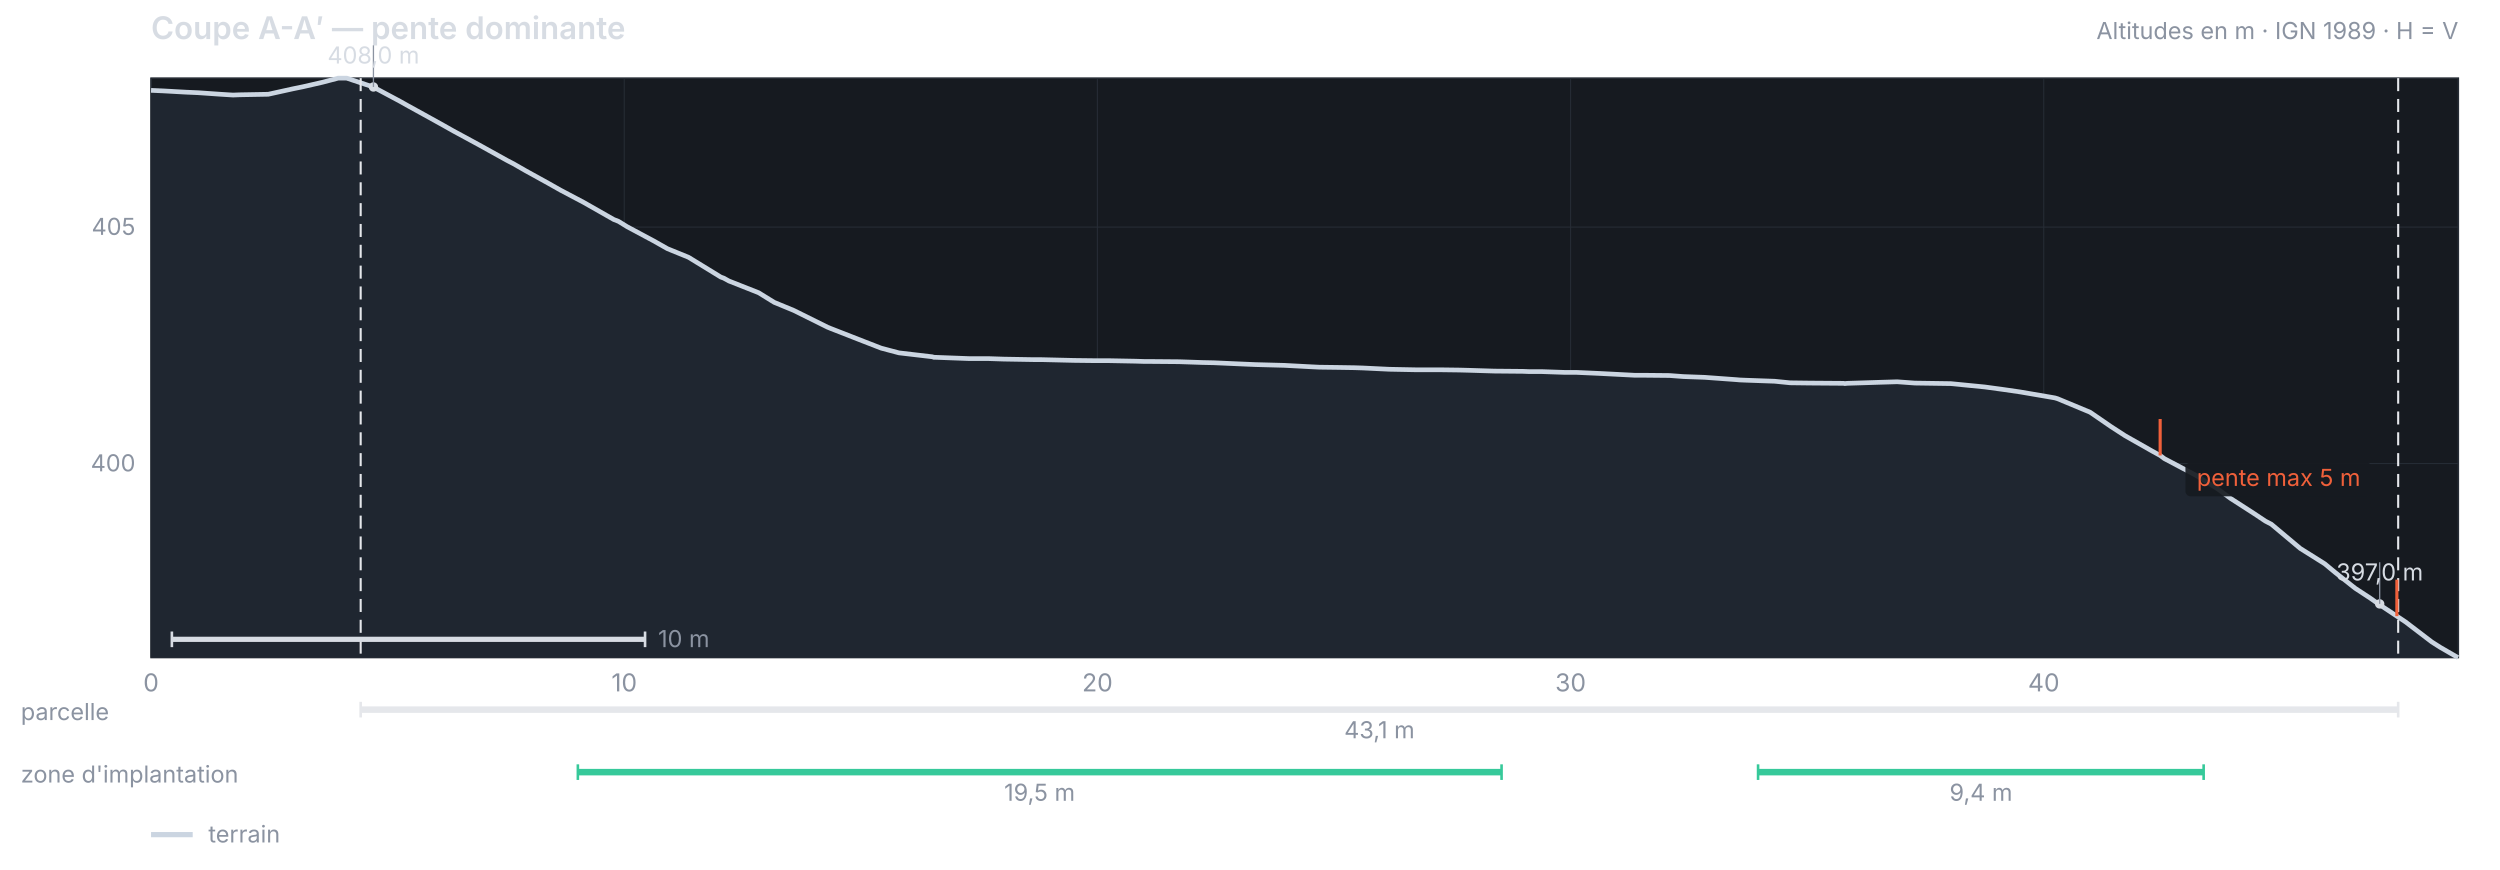
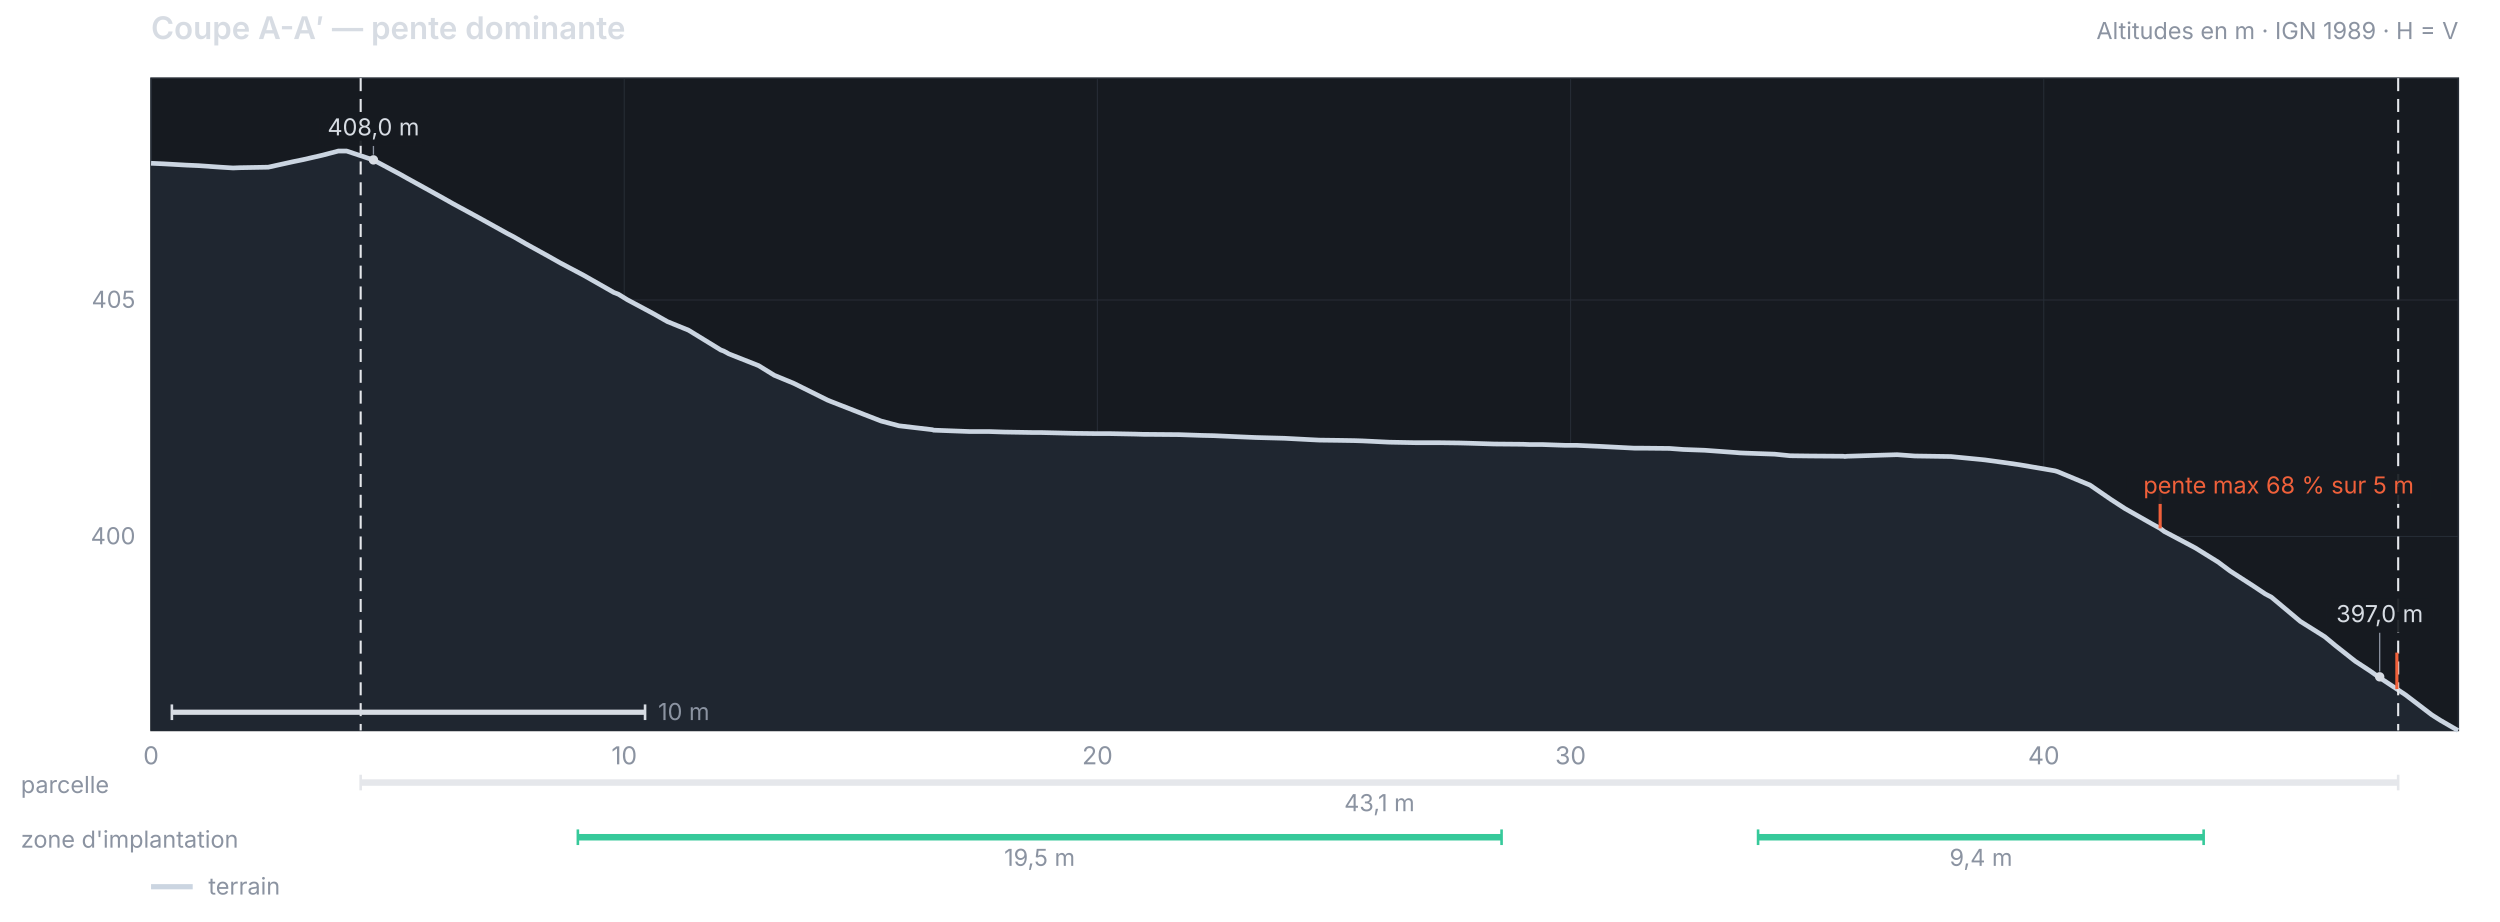
- <svg xmlns="http://www.w3.org/2000/svg" viewBox="0 0 960 334" width="960" height="334" role="img" aria-label="Coupe A-A′ — pente dominante" font-family="Inter, Helvetica, Arial, sans-serif" data-plot-x0="58.0" data-plot-x1="944.0" style="background:#0f1115">
+ <svg xmlns="http://www.w3.org/2000/svg" viewBox="0 0 960 354" width="960" height="354" role="img" aria-label="Coupe A-A′ — pente dominante" font-family="Inter, Helvetica, Arial, sans-serif" data-plot-x0="58.0" data-plot-x1="944.0" style="background:#0f1115">
  <text x="58" y="15" font-size="12" font-weight="600" fill="#d7dce3">Coupe A-A′ — pente dominante</text>
  <text x="944" y="15" text-anchor="end" font-size="9" fill="#8b93a1">Altitudes en m · IGN 1989 · H = V</text>
-   <rect x="58.0" y="30" width="886.0" height="222.5" fill="#161a20" stroke="#262c35" stroke-width="0.6" />
-   <line x1="58.0" y1="30" x2="58.0" y2="252.5" stroke="#262c35" stroke-width="0.4" />
-   <text x="58.0" y="265.5" text-anchor="middle" font-size="9.5" fill="#8b93a1">0</text>
-   <line x1="239.7" y1="30" x2="239.7" y2="252.5" stroke="#262c35" stroke-width="0.4" />
-   <text x="239.7" y="265.5" text-anchor="middle" font-size="9.5" fill="#8b93a1">10</text>
-   <line x1="421.4" y1="30" x2="421.4" y2="252.5" stroke="#262c35" stroke-width="0.4" />
-   <text x="421.4" y="265.5" text-anchor="middle" font-size="9.5" fill="#8b93a1">20</text>
-   <line x1="603.1" y1="30" x2="603.1" y2="252.5" stroke="#262c35" stroke-width="0.4" />
-   <text x="603.1" y="265.5" text-anchor="middle" font-size="9.5" fill="#8b93a1">30</text>
-   <line x1="784.8" y1="30" x2="784.8" y2="252.5" stroke="#262c35" stroke-width="0.4" />
-   <text x="784.8" y="265.5" text-anchor="middle" font-size="9.5" fill="#8b93a1">40</text>
-   <line x1="58.0" y1="178.0" x2="944.0" y2="178.0" stroke="#262c35" stroke-width="0.4" />
-   <text x="52.0" y="181.0" text-anchor="end" font-size="9" fill="#8b93a1">400</text>
-   <line x1="58.0" y1="87.2" x2="944.0" y2="87.2" stroke="#262c35" stroke-width="0.4" />
-   <text x="52.0" y="90.2" text-anchor="end" font-size="9" fill="#8b93a1">405</text>
-   <polygon points="58.0,34.7 62.6,34.9 71.5,35.4 76.1,35.6 84.7,36.2 89.5,36.5 92.0,36.4 103.0,36.2 112.5,34.1 116.4,33.3 123.8,31.6 129.9,30.0 133.1,30.0 143.3,33.4 153.6,38.9 156.8,40.7 162.8,44.0 170.2,48.1 174.1,50.3 183.7,55.5 194.7,61.6 197.2,62.9 201.9,65.6 210.6,70.4 215.2,73.0 224.1,77.7 235.7,84.3 237.5,85.0 240.9,87.1 251.0,92.5 256.3,95.5 264.4,98.8 276.8,106.4 277.9,106.8 279.9,107.9 291.3,112.4 297.3,116.1 304.8,119.2 317.9,125.7 318.2,125.8 318.9,126.1 331.7,131.1 338.4,133.7 345.2,135.5 358.0,137.0 358.6,137.2 358.9,137.2 372.1,137.7 379.5,137.7 385.5,137.9 397.0,138.1 399.0,138.1 400.0,138.1 412.4,138.4 420.5,138.5 425.9,138.5 436.1,138.7 439.3,138.8 441.1,138.8 452.8,138.9 461.6,139.2 466.2,139.3 475.1,139.7 479.7,139.9 482.1,140.0 493.2,140.3 502.6,140.8 506.6,141.0 514.1,141.1 520.1,141.2 523.2,141.3 533.5,141.8 543.7,142.0 547.0,142.0 553.1,142.0 560.4,142.1 564.2,142.2 573.9,142.5 584.8,142.6 587.3,142.7 592.2,142.7 600.8,143.0 605.3,143.0 614.2,143.4 625.8,144.0 627.7,144.1 631.2,144.1 641.1,144.2 646.4,144.6 654.6,144.9 666.9,145.8 668.0,145.9 670.3,146.0 681.5,146.4 687.4,147.0 695.0,147.1 707.9,147.2 708.4,147.3 709.3,147.2 721.9,146.8 728.5,146.6 735.3,147.1 748.3,147.3 748.8,147.3 749.0,147.3 762.2,148.6 769.5,149.6 775.7,150.5 787.4,152.5 789.1,152.8 790.1,153.1 802.6,158.3 810.6,163.8 816.0,167.3 826.4,173.2 829.5,174.9 831.1,176.1 843.0,182.4 851.7,187.8 856.4,191.3 865.4,197.1 869.9,200.1 872.2,201.3 883.3,210.6 892.7,216.5 896.8,219.9 904.4,225.9 910.2,229.7 913.3,231.9 923.7,238.8 933.8,246.5 937.1,248.6 943.5,252.3 943.9,252.5 943.9,252.5 58.0,252.5" fill="#1f2630" stroke="none" />
-   <polyline points="58.0,34.7 62.6,34.9 71.5,35.4 76.1,35.6 84.7,36.2 89.5,36.5 92.0,36.4 103.0,36.2 112.5,34.1 116.4,33.3 123.8,31.6 129.9,30.0 133.1,30.0 143.3,33.4 153.6,38.9 156.8,40.7 162.8,44.0 170.2,48.1 174.1,50.3 183.7,55.5 194.7,61.6 197.2,62.9 201.9,65.6 210.6,70.4 215.2,73.0 224.1,77.7 235.7,84.3 237.5,85.0 240.9,87.1 251.0,92.5 256.3,95.5 264.4,98.8 276.8,106.4 277.9,106.8 279.9,107.9 291.3,112.4 297.3,116.1 304.8,119.2 317.9,125.7 318.2,125.8 318.9,126.1 331.7,131.1 338.4,133.7 345.2,135.5 358.0,137.0 358.6,137.2 358.9,137.2 372.1,137.7 379.5,137.7 385.5,137.9 397.0,138.1 399.0,138.1 400.0,138.1 412.4,138.4 420.5,138.5 425.9,138.5 436.1,138.7 439.3,138.8 441.1,138.8 452.8,138.9 461.6,139.2 466.2,139.3 475.1,139.7 479.7,139.9 482.1,140.0 493.2,140.3 502.6,140.8 506.6,141.0 514.1,141.1 520.1,141.2 523.2,141.3 533.5,141.8 543.7,142.0 547.0,142.0 553.1,142.0 560.4,142.1 564.2,142.2 573.9,142.5 584.8,142.6 587.3,142.7 592.2,142.7 600.8,143.0 605.3,143.0 614.2,143.4 625.8,144.0 627.7,144.1 631.2,144.1 641.1,144.2 646.4,144.6 654.6,144.9 666.9,145.8 668.0,145.9 670.3,146.0 681.5,146.4 687.4,147.0 695.0,147.1 707.9,147.2 708.4,147.3 709.3,147.2 721.9,146.8 728.5,146.6 735.3,147.1 748.3,147.3 748.8,147.3 749.0,147.3 762.2,148.6 769.5,149.6 775.7,150.5 787.4,152.5 789.1,152.8 790.1,153.1 802.6,158.3 810.6,163.8 816.0,167.3 826.4,173.2 829.5,174.9 831.1,176.1 843.0,182.4 851.7,187.8 856.4,191.3 865.4,197.1 869.9,200.1 872.2,201.3 883.3,210.6 892.7,216.5 896.8,219.9 904.4,225.9 910.2,229.7 913.3,231.9 923.7,238.8 933.8,246.5 937.1,248.6 943.5,252.3 943.9,252.5" fill="none" stroke="#cbd5e1" stroke-width="1.8" />
-   <line x1="138.5" y1="30" x2="138.5" y2="252.5" stroke="#e5e7eb" stroke-width="0.8" stroke-dasharray="5 3" />
-   <line x1="920.9" y1="30" x2="920.9" y2="252.5" stroke="#e5e7eb" stroke-width="0.8" stroke-dasharray="5 3" />
-   <line x1="829.5" y1="174.9" x2="829.5" y2="160.9" stroke="#f0603a" stroke-width="1.2" />
-   <line x1="920.4" y1="236.6" x2="920.4" y2="222.6" stroke="#f0603a" stroke-width="1.2" />
-   <circle cx="143.4" cy="33.4" r="1.8" fill="#d7dce3" />
-   <line x1="143.4" y1="33.4" x2="143.4" y2="17.4" stroke="#8b93a1" stroke-width="0.5" />
-   <text x="143.4" y="24.4" text-anchor="middle" font-size="9" fill="#d7dce3">408,0 m</text>
-   <circle cx="913.8" cy="231.9" r="1.8" fill="#d7dce3" />
-   <line x1="913.8" y1="231.9" x2="913.8" y2="215.9" stroke="#8b93a1" stroke-width="0.5" />
-   <text x="913.8" y="222.9" text-anchor="middle" font-size="9" fill="#d7dce3">397,0 m</text>
-   <line x1="66.0" y1="245.5" x2="247.7" y2="245.5" stroke="#d7dce3" stroke-width="2" />
-   <line x1="66.0" y1="242.5" x2="66.0" y2="248.5" stroke="#d7dce3" stroke-width="1" />
-   <line x1="247.7" y1="242.5" x2="247.7" y2="248.5" stroke="#d7dce3" stroke-width="1" />
-   <text x="252.7" y="248.5" font-size="9" fill="#8b93a1">10 m</text>
-   <text x="8" y="276.5" font-size="9" fill="#8b93a1">parcelle</text>
-   <line x1="138.5" y1="272.5" x2="920.9" y2="272.5" stroke="#e5e7eb" stroke-width="2.5" data-band="parcelle" data-d0="4.43" data-d1="47.49" />
-   <line x1="138.5" y1="269.5" x2="138.5" y2="275.5" stroke="#e5e7eb" stroke-width="1" />
-   <line x1="920.9" y1="269.5" x2="920.9" y2="275.5" stroke="#e5e7eb" stroke-width="1" />
-   <text x="529.7" y="283.5" text-anchor="middle" font-size="9" fill="#8b93a1">43,1 m</text>
-   <text x="8" y="300.5" font-size="9" fill="#8b93a1">zone d'implantation</text>
-   <line x1="221.9" y1="296.5" x2="576.6" y2="296.5" stroke="#36c99a" stroke-width="2.5" data-band="zone" data-d0="9.02" data-d1="28.54" />
-   <line x1="221.9" y1="293.5" x2="221.9" y2="299.5" stroke="#36c99a" stroke-width="1" />
-   <line x1="576.6" y1="293.5" x2="576.6" y2="299.5" stroke="#36c99a" stroke-width="1" />
-   <text x="399.2" y="307.5" text-anchor="middle" font-size="9" fill="#8b93a1">19,5 m</text>
-   <line x1="675.1" y1="296.5" x2="846.2" y2="296.5" stroke="#36c99a" stroke-width="2.5" data-band="zone" data-d0="33.96" data-d1="43.38" />
-   <line x1="675.1" y1="293.5" x2="675.1" y2="299.5" stroke="#36c99a" stroke-width="1" />
-   <line x1="846.2" y1="293.5" x2="846.2" y2="299.5" stroke="#36c99a" stroke-width="1" />
-   <text x="760.7" y="307.5" text-anchor="middle" font-size="9" fill="#8b93a1">9,4 m</text>
-   <line x1="58.0" y1="320.5" x2="74.0" y2="320.5" stroke="#cbd5e1" stroke-width="2" />
-   <text x="80.0" y="323.5" font-size="9" fill="#8b93a1">terrain</text>
-   <rect x="839.2" y="177.6" width="71.5" height="13.0" rx="2" fill="#161a20" opacity="0.92" />
-   <text x="875.0" y="186.6" text-anchor="middle" font-size="9" fill="#f0603a">pente max 5 m</text>
+   <rect x="58.0" y="30" width="886.0" height="250.5" fill="#161a20" stroke="#262c35" stroke-width="0.6" />
+   <line x1="58.0" y1="30" x2="58.0" y2="280.5" stroke="#262c35" stroke-width="0.4" />
+   <text x="58.0" y="293.5" text-anchor="middle" font-size="9.5" fill="#8b93a1">0</text>
+   <line x1="239.7" y1="30" x2="239.7" y2="280.5" stroke="#262c35" stroke-width="0.4" />
+   <text x="239.7" y="293.5" text-anchor="middle" font-size="9.5" fill="#8b93a1">10</text>
+   <line x1="421.4" y1="30" x2="421.4" y2="280.5" stroke="#262c35" stroke-width="0.4" />
+   <text x="421.4" y="293.5" text-anchor="middle" font-size="9.5" fill="#8b93a1">20</text>
+   <line x1="603.1" y1="30" x2="603.1" y2="280.5" stroke="#262c35" stroke-width="0.4" />
+   <text x="603.1" y="293.5" text-anchor="middle" font-size="9.5" fill="#8b93a1">30</text>
+   <line x1="784.8" y1="30" x2="784.8" y2="280.5" stroke="#262c35" stroke-width="0.4" />
+   <text x="784.8" y="293.5" text-anchor="middle" font-size="9.5" fill="#8b93a1">40</text>
+   <line x1="58.0" y1="206.0" x2="944.0" y2="206.0" stroke="#262c35" stroke-width="0.4" />
+   <text x="52.0" y="209.0" text-anchor="end" font-size="9" fill="#8b93a1">400</text>
+   <line x1="58.0" y1="115.2" x2="944.0" y2="115.2" stroke="#262c35" stroke-width="0.4" />
+   <text x="52.0" y="118.2" text-anchor="end" font-size="9" fill="#8b93a1">405</text>
+   <polygon points="58.0,62.7 62.6,62.9 71.5,63.4 76.1,63.6 84.7,64.2 89.5,64.5 92.0,64.4 103.0,64.2 112.5,62.1 116.4,61.3 123.8,59.6 129.9,58.0 133.1,58.0 143.3,61.4 153.6,66.9 156.8,68.7 162.8,72.0 170.2,76.1 174.1,78.3 183.7,83.5 194.7,89.6 197.2,90.9 201.9,93.6 210.6,98.4 215.2,101.0 224.1,105.7 235.7,112.3 237.5,113.0 240.9,115.1 251.0,120.5 256.3,123.5 264.4,126.8 276.8,134.4 277.9,134.8 279.9,135.9 291.3,140.4 297.3,144.1 304.8,147.2 317.9,153.7 318.2,153.8 318.9,154.1 331.7,159.1 338.4,161.7 345.2,163.5 358.0,165.0 358.6,165.2 358.9,165.2 372.1,165.7 379.5,165.7 385.5,165.9 397.0,166.1 399.0,166.1 400.0,166.1 412.4,166.4 420.5,166.5 425.9,166.5 436.1,166.7 439.3,166.8 441.1,166.8 452.8,166.9 461.6,167.2 466.2,167.3 475.1,167.7 479.7,167.9 482.1,168.0 493.2,168.3 502.6,168.8 506.6,169.0 514.1,169.1 520.1,169.2 523.2,169.3 533.5,169.8 543.7,170.0 547.0,170.0 553.1,170.0 560.4,170.1 564.2,170.2 573.9,170.5 584.8,170.6 587.3,170.7 592.2,170.7 600.8,171.0 605.3,171.0 614.2,171.4 625.8,172.0 627.7,172.1 631.2,172.1 641.1,172.2 646.4,172.6 654.6,172.9 666.9,173.8 668.0,173.9 670.3,174.0 681.5,174.4 687.4,175.0 695.0,175.1 707.9,175.2 708.4,175.3 709.3,175.2 721.9,174.8 728.5,174.6 735.3,175.1 748.3,175.3 748.8,175.3 749.0,175.3 762.2,176.6 769.5,177.6 775.7,178.5 787.4,180.5 789.1,180.8 790.1,181.1 802.6,186.3 810.6,191.8 816.0,195.3 826.4,201.2 829.5,202.9 831.1,204.1 843.0,210.4 851.7,215.8 856.4,219.3 865.4,225.1 869.9,228.1 872.2,229.3 883.3,238.6 892.7,244.5 896.8,247.9 904.4,253.9 910.2,257.7 913.3,259.9 923.7,266.8 933.8,274.5 937.1,276.6 943.5,280.3 943.9,280.5 943.9,280.5 58.0,280.5" fill="#1f2630" stroke="none" />
+   <polyline points="58.0,62.7 62.6,62.9 71.5,63.4 76.1,63.6 84.7,64.2 89.5,64.5 92.0,64.4 103.0,64.2 112.5,62.1 116.4,61.3 123.8,59.6 129.9,58.0 133.1,58.0 143.3,61.4 153.6,66.9 156.8,68.7 162.8,72.0 170.2,76.1 174.1,78.3 183.7,83.5 194.7,89.6 197.2,90.9 201.9,93.6 210.6,98.4 215.2,101.0 224.1,105.7 235.7,112.3 237.5,113.0 240.9,115.1 251.0,120.5 256.3,123.5 264.4,126.8 276.8,134.4 277.9,134.8 279.9,135.9 291.3,140.4 297.3,144.1 304.8,147.2 317.9,153.7 318.2,153.8 318.9,154.1 331.7,159.1 338.4,161.7 345.2,163.5 358.0,165.0 358.6,165.2 358.9,165.2 372.1,165.7 379.5,165.7 385.5,165.9 397.0,166.1 399.0,166.1 400.0,166.1 412.4,166.4 420.5,166.5 425.9,166.5 436.1,166.7 439.3,166.8 441.1,166.8 452.8,166.9 461.6,167.2 466.2,167.3 475.1,167.7 479.7,167.9 482.1,168.0 493.2,168.3 502.6,168.8 506.6,169.0 514.1,169.1 520.1,169.2 523.2,169.3 533.5,169.8 543.7,170.0 547.0,170.0 553.1,170.0 560.4,170.1 564.2,170.2 573.9,170.5 584.8,170.6 587.3,170.7 592.2,170.7 600.8,171.0 605.3,171.0 614.2,171.4 625.8,172.0 627.7,172.1 631.2,172.1 641.1,172.2 646.4,172.6 654.6,172.9 666.9,173.8 668.0,173.9 670.3,174.0 681.5,174.4 687.4,175.0 695.0,175.1 707.9,175.2 708.4,175.3 709.3,175.2 721.9,174.8 728.5,174.6 735.3,175.1 748.3,175.3 748.8,175.3 749.0,175.3 762.2,176.6 769.5,177.6 775.7,178.5 787.4,180.5 789.1,180.8 790.1,181.1 802.6,186.3 810.6,191.8 816.0,195.3 826.4,201.2 829.5,202.9 831.1,204.1 843.0,210.4 851.7,215.8 856.4,219.3 865.4,225.1 869.9,228.1 872.2,229.3 883.3,238.6 892.7,244.5 896.8,247.9 904.4,253.9 910.2,257.7 913.3,259.9 923.7,266.8 933.8,274.5 937.1,276.6 943.5,280.3 943.9,280.5" fill="none" stroke="#cbd5e1" stroke-width="1.8" />
+   <line x1="138.5" y1="30" x2="138.5" y2="280.5" stroke="#e5e7eb" stroke-width="0.8" stroke-dasharray="5 3" />
+   <line x1="920.9" y1="30" x2="920.9" y2="280.5" stroke="#e5e7eb" stroke-width="0.8" stroke-dasharray="5 3" />
+   <line x1="829.5" y1="202.9" x2="829.5" y2="188.9" stroke="#f0603a" stroke-width="1.2" />
+   <line x1="920.4" y1="264.6" x2="920.4" y2="250.6" stroke="#f0603a" stroke-width="1.2" />
+   <circle cx="143.4" cy="61.4" r="1.8" fill="#d7dce3" />
+   <line x1="143.4" y1="59.4" x2="143.4" y2="56.0" stroke="#8b93a1" stroke-width="0.5" />
+   <circle cx="913.8" cy="259.9" r="1.8" fill="#d7dce3" />
+   <line x1="913.8" y1="257.9" x2="913.8" y2="242.9" stroke="#8b93a1" stroke-width="0.5" />
+   <line x1="66.0" y1="273.5" x2="247.7" y2="273.5" stroke="#d7dce3" stroke-width="2" />
+   <line x1="66.0" y1="270.5" x2="66.0" y2="276.5" stroke="#d7dce3" stroke-width="1" />
+   <line x1="247.7" y1="270.5" x2="247.7" y2="276.5" stroke="#d7dce3" stroke-width="1" />
+   <text x="252.7" y="276.5" font-size="9" fill="#8b93a1">10 m</text>
+   <text x="8" y="304.5" font-size="9" fill="#8b93a1">parcelle</text>
+   <line x1="138.5" y1="300.5" x2="920.9" y2="300.5" stroke="#e5e7eb" stroke-width="2.5" data-band="parcelle" data-d0="4.43" data-d1="47.49" />
+   <line x1="138.5" y1="297.5" x2="138.5" y2="303.5" stroke="#e5e7eb" stroke-width="1" />
+   <line x1="920.9" y1="297.5" x2="920.9" y2="303.5" stroke="#e5e7eb" stroke-width="1" />
+   <text x="529.7" y="311.5" text-anchor="middle" font-size="9" fill="#8b93a1">43,1 m</text>
+   <text x="8" y="325.5" font-size="9" fill="#8b93a1">zone d'implantation</text>
+   <line x1="221.9" y1="321.5" x2="576.6" y2="321.5" stroke="#36c99a" stroke-width="2.5" data-band="zone" data-d0="9.02" data-d1="28.54" />
+   <line x1="221.9" y1="318.5" x2="221.9" y2="324.5" stroke="#36c99a" stroke-width="1" />
+   <line x1="576.6" y1="318.5" x2="576.6" y2="324.5" stroke="#36c99a" stroke-width="1" />
+   <text x="399.2" y="332.5" text-anchor="middle" font-size="9" fill="#8b93a1">19,5 m</text>
+   <line x1="675.1" y1="321.5" x2="846.2" y2="321.5" stroke="#36c99a" stroke-width="2.5" data-band="zone" data-d0="33.96" data-d1="43.38" />
+   <line x1="675.1" y1="318.5" x2="675.1" y2="324.5" stroke="#36c99a" stroke-width="1" />
+   <line x1="846.2" y1="318.5" x2="846.2" y2="324.5" stroke="#36c99a" stroke-width="1" />
+   <text x="760.7" y="332.5" text-anchor="middle" font-size="9" fill="#8b93a1">9,4 m</text>
+   <line x1="58.0" y1="340.5" x2="74.0" y2="340.5" stroke="#cbd5e1" stroke-width="2" />
+   <text x="80.0" y="343.5" font-size="9" fill="#8b93a1">terrain</text>
+   <rect x="816.5" y="180.5" width="116.9" height="13.0" rx="2" fill="#161a20" opacity="0.92" />
+   <text x="875.0" y="189.5" text-anchor="middle" font-size="9" fill="#f0603a">pente max 68 % sur 5 m</text>
+   <rect x="122.8" y="43.0" width="41.3" height="13.0" rx="2" fill="#161a20" opacity="0.92" />
+   <text x="143.4" y="52.0" text-anchor="middle" font-size="9" fill="#d7dce3">408,0 m</text>
+   <rect x="893.2" y="229.9" width="41.3" height="13.0" rx="2" fill="#161a20" opacity="0.92" />
+   <text x="913.8" y="238.9" text-anchor="middle" font-size="9" fill="#d7dce3">397,0 m</text>
</svg>
